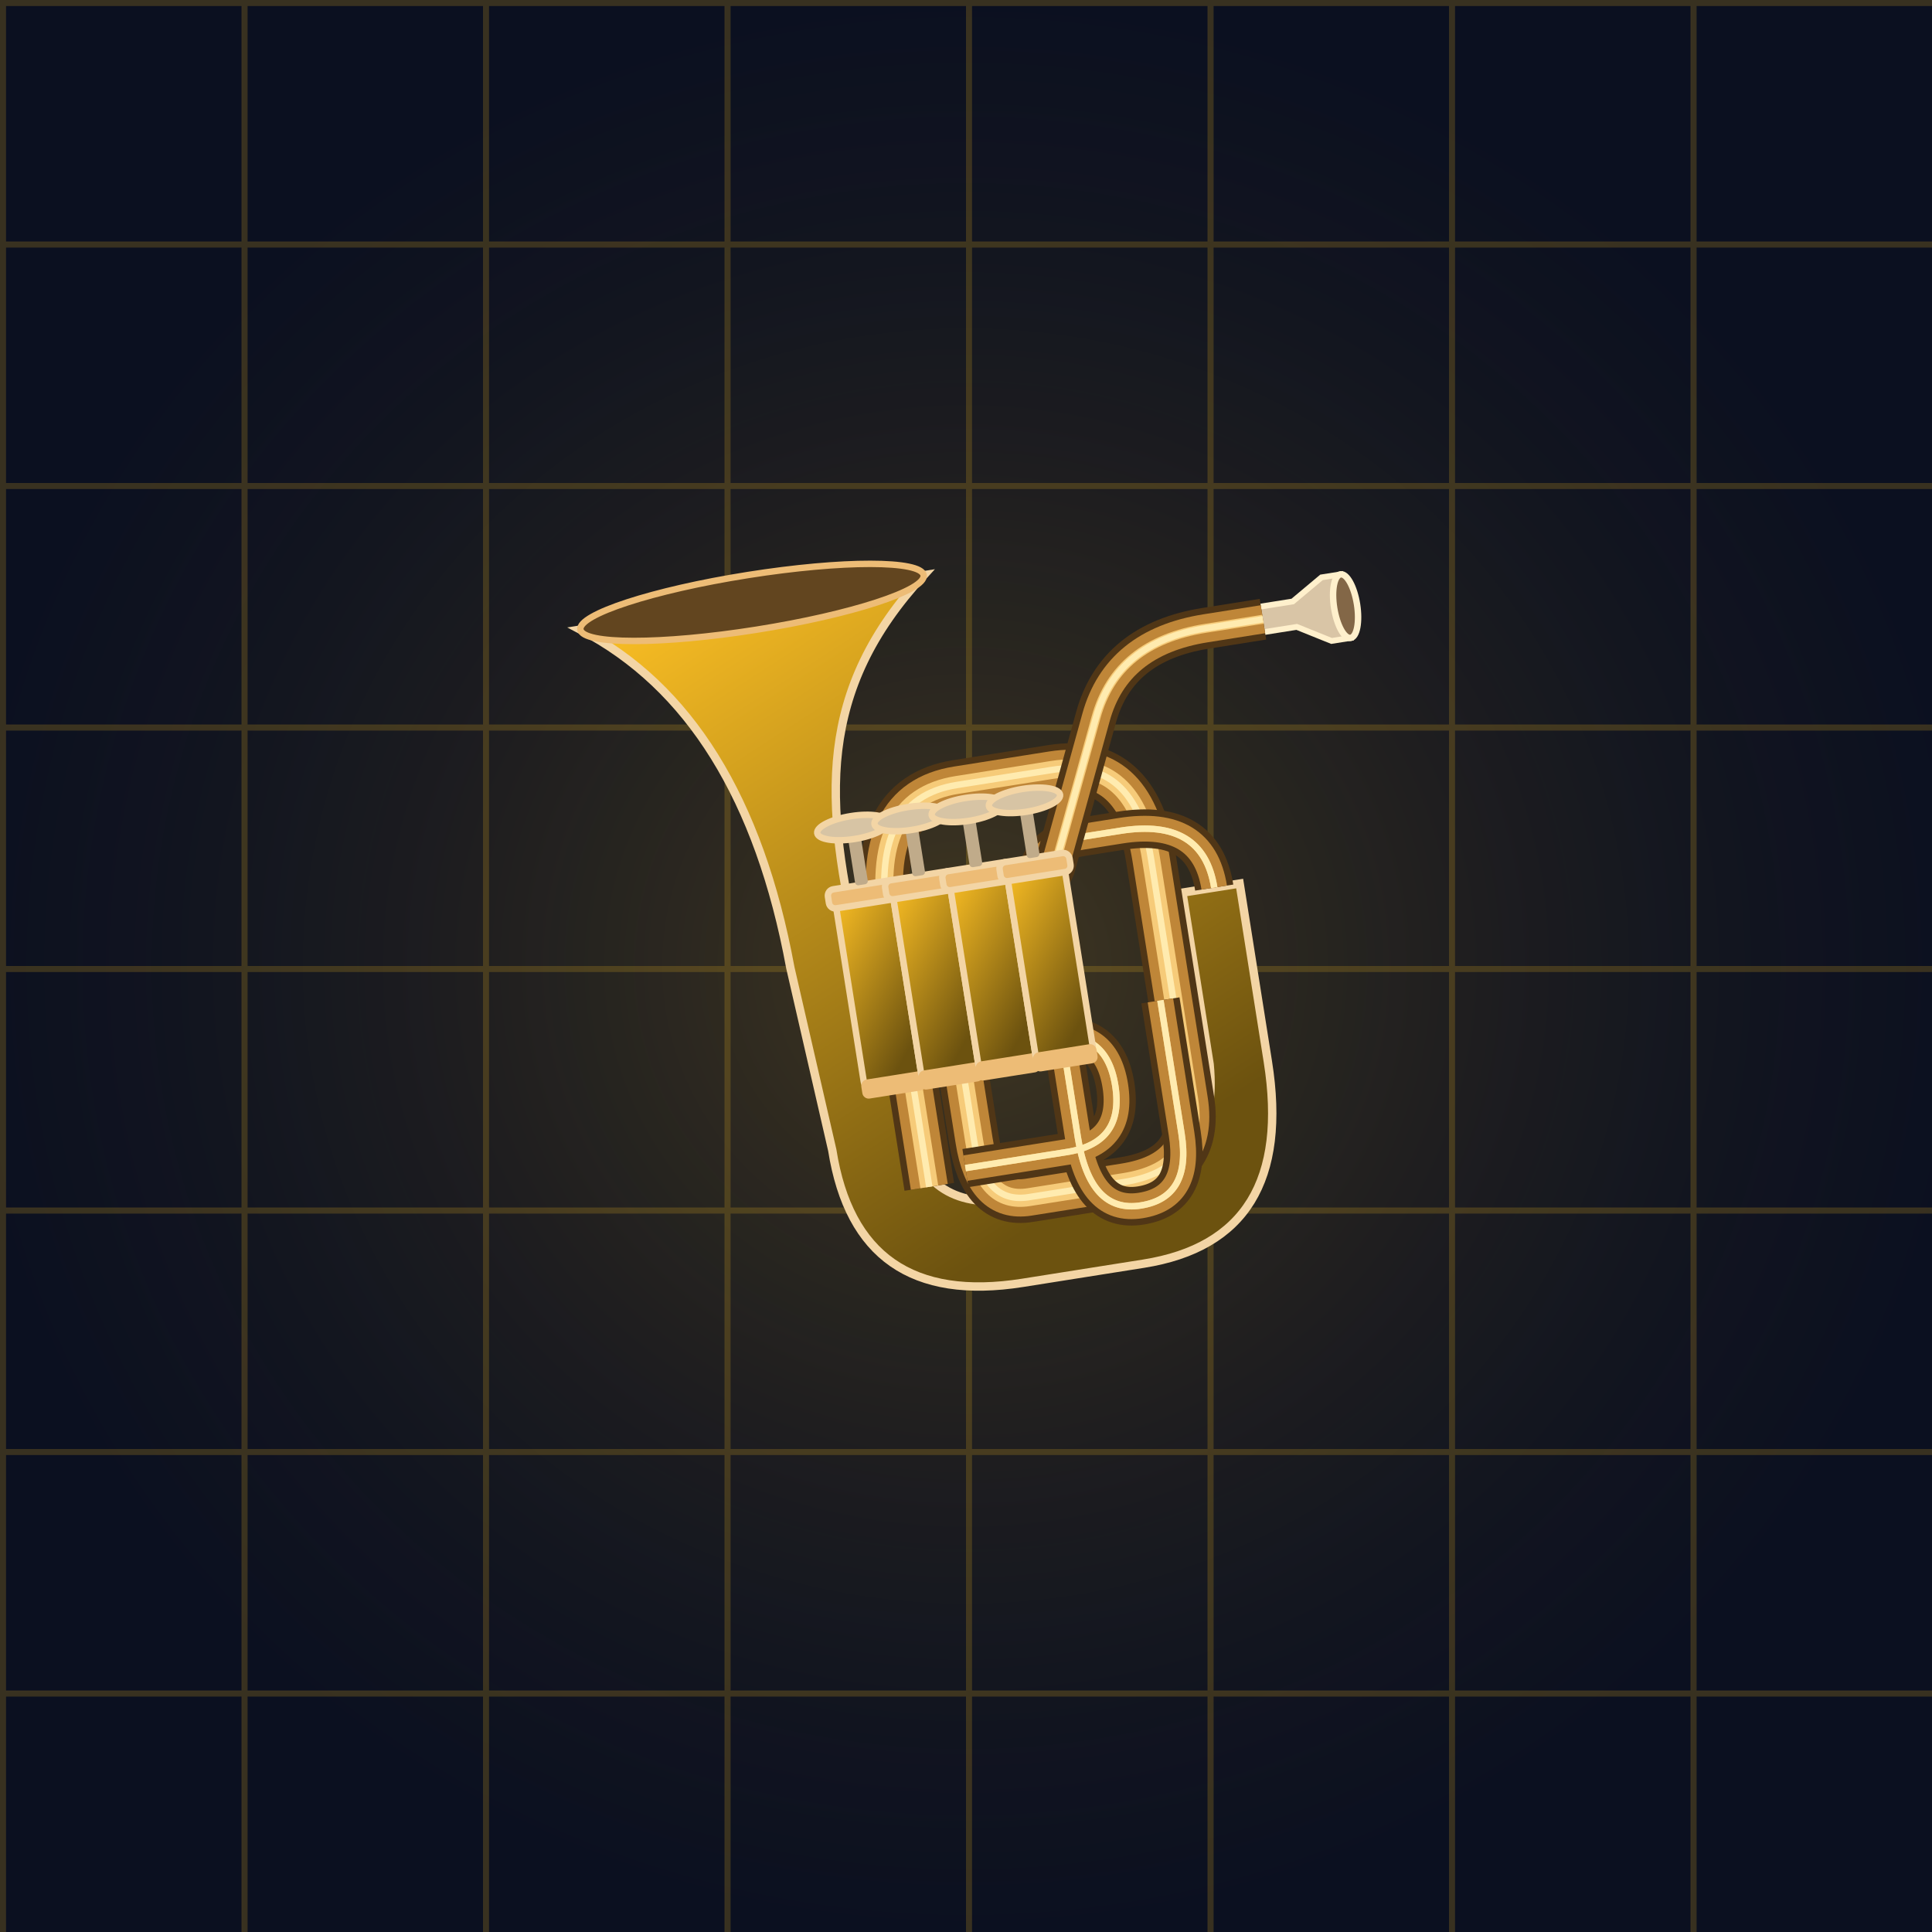
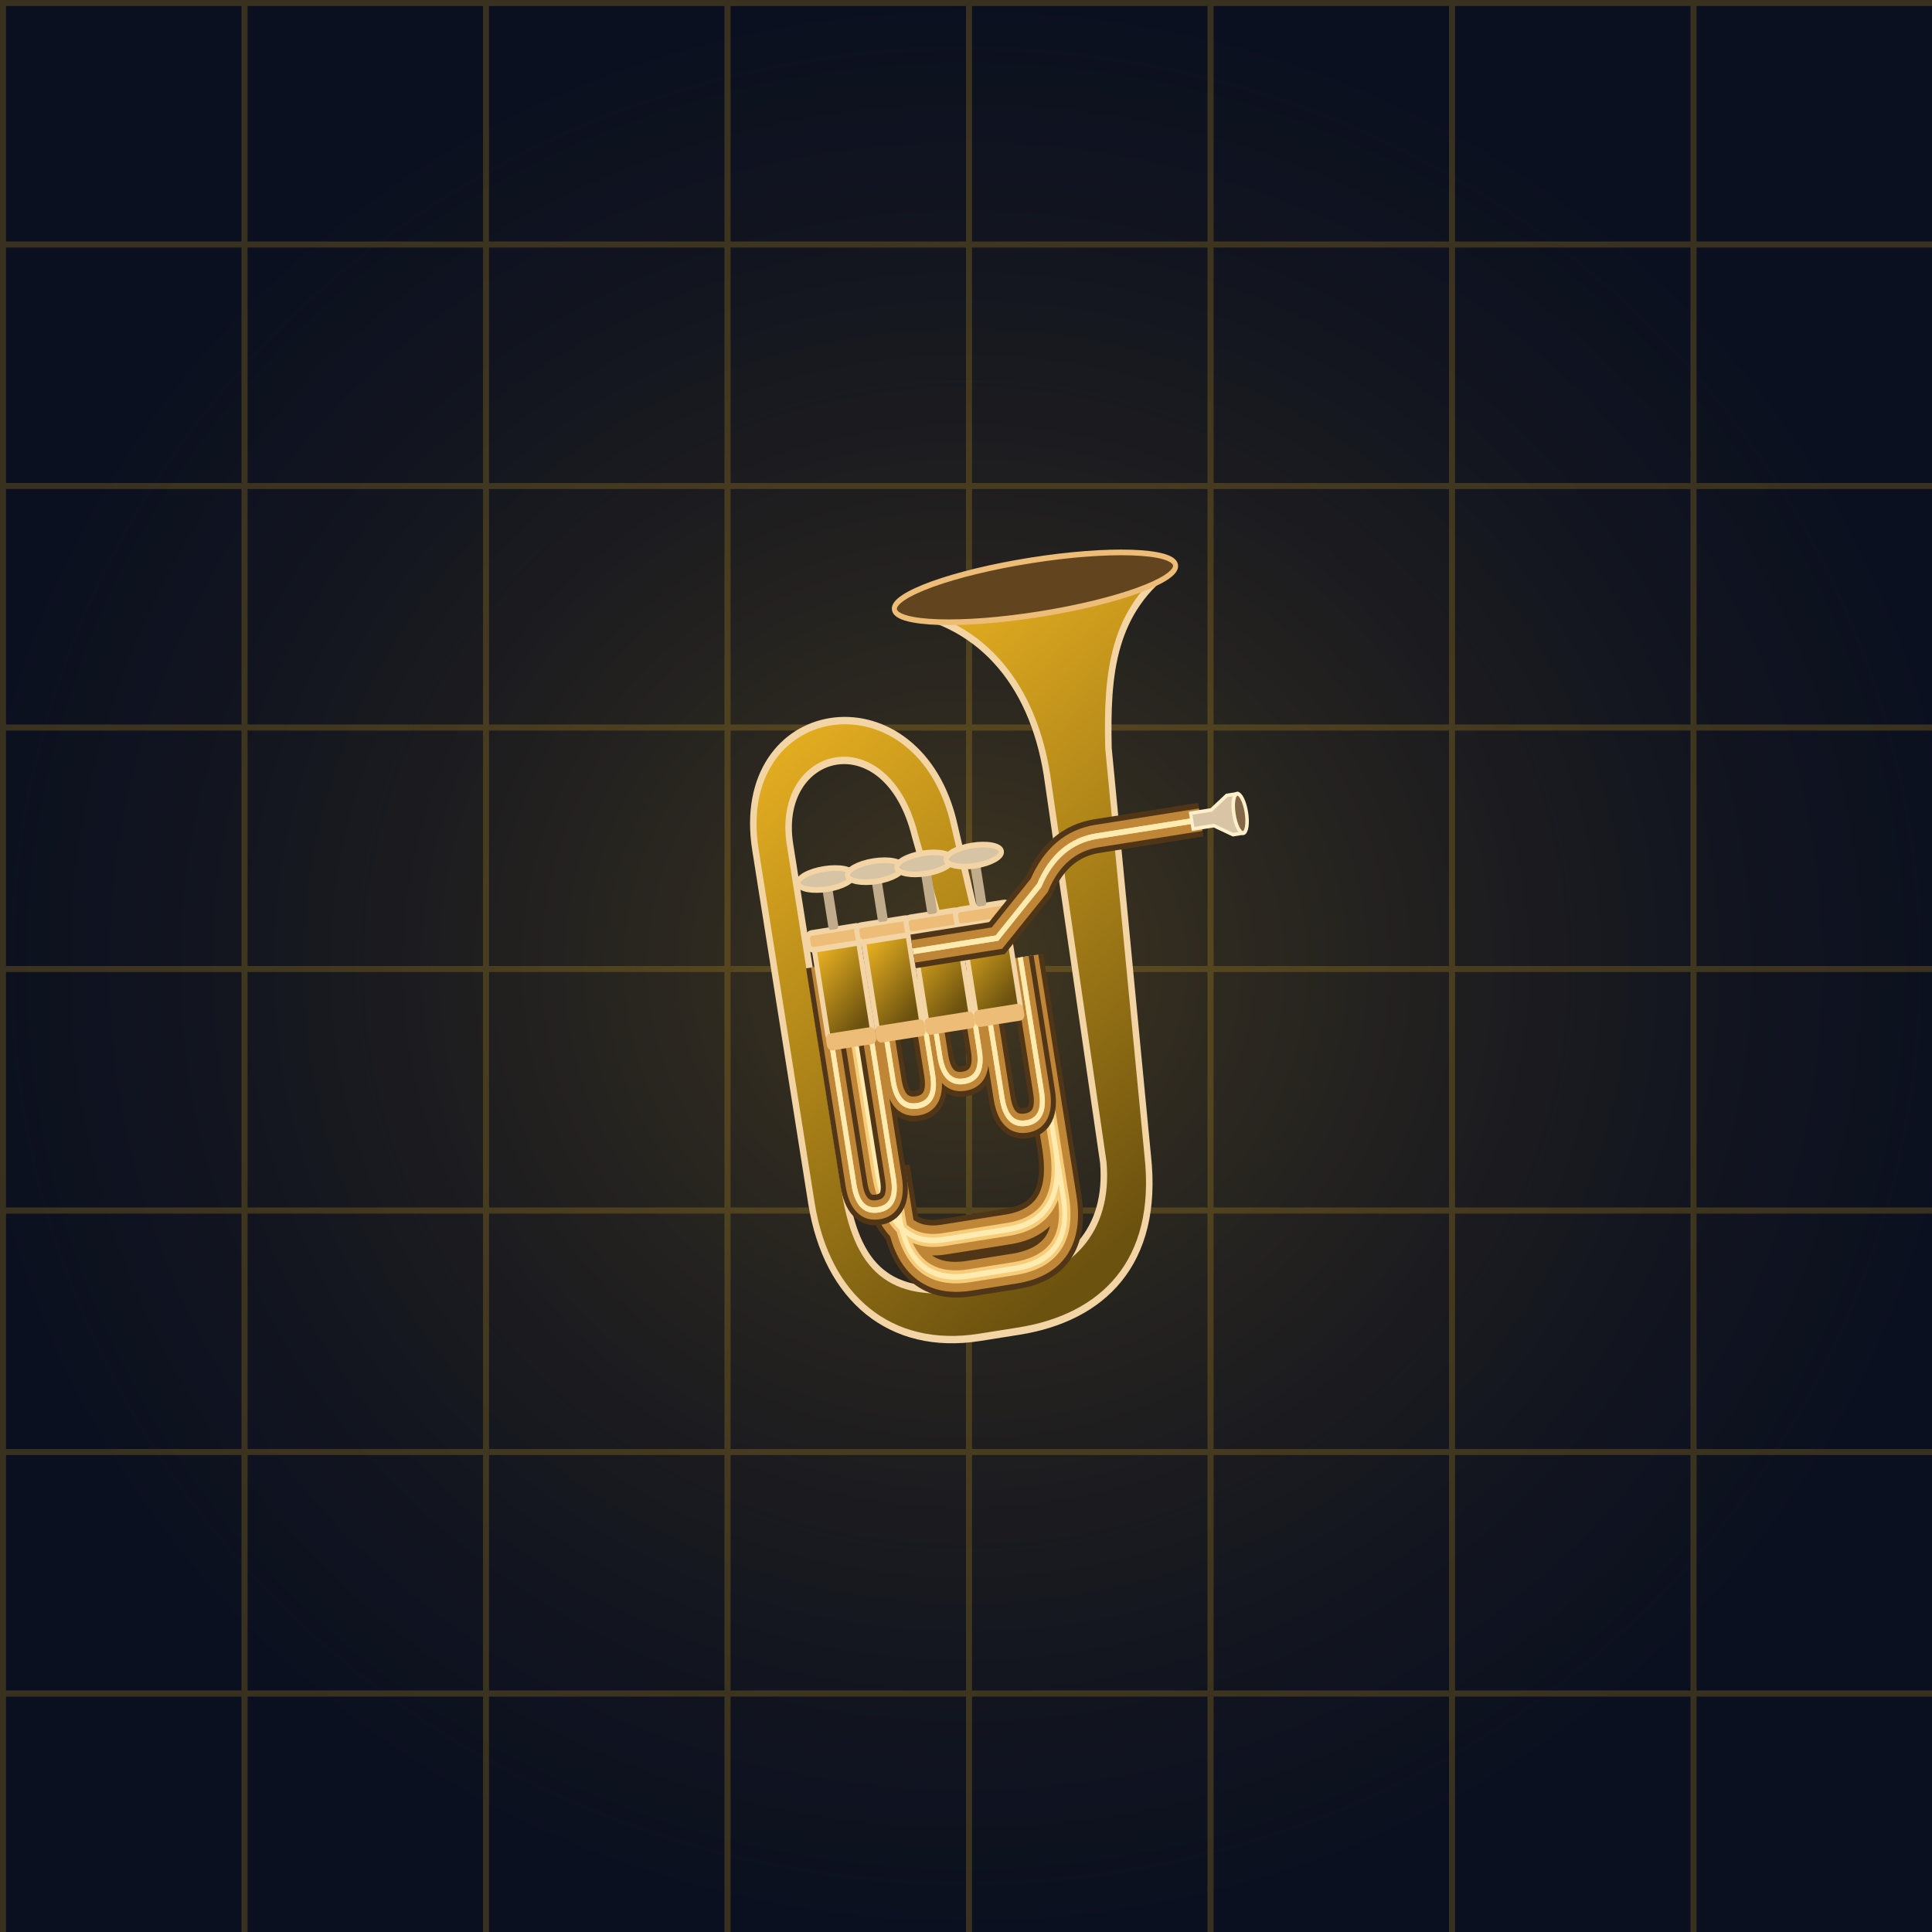
<svg xmlns="http://www.w3.org/2000/svg" viewBox="0 0 160 160">
  <defs>
    <linearGradient id="wood" x1="0%" y1="0%" x2="38%" y2="100%">
      <stop stop-color="#fbbf24" />
      <stop offset="1" stop-color="#6c520f" />
    </linearGradient>
    <radialGradient id="halo">
      <stop stop-color="#fbbf24" stop-opacity=".23" />
      <stop offset="1" stop-color="#6c520f" stop-opacity="0" />
    </radialGradient>
    <pattern id="grid" width="20" height="20" patternUnits="userSpaceOnUse">
      <path d="M20 0H0V20" fill="none" stroke="#fbbf24" stroke-opacity=".19" stroke-width="1" />
    </pattern>
  </defs>
  <rect x="0" y="0" width="160" height="160" rx="0" fill="#0b1020" stroke="none" />
  <ellipse cx="80.0" cy="80.0" rx="83.2" ry="81.6" fill="url(#halo)" stroke="none" />
  <rect x="0" y="0" width="160" height="160" rx="0" fill="url(#grid)" stroke="none" />
-   <g transform="translate(80 80) rotate(-9) scale(0.533)">
-     <path d="M-51-61H3C-16-46-18-29-16-4L-13 24Q-12 37 2 37H20Q34 37 35 21V-6H44V22Q44 50 20 50H1Q-25 50-25 25L-27-4Q-28-44-51-61Z" fill="url(#wood)" stroke="#f3d5a5" stroke-width="1.3" />
-     <ellipse cx="-24" cy="-61" rx="27" ry="4.3" fill="#62451f" stroke="#edbc76" />
-     <path d="M-11 33V-8Q-11-28 3-28H18Q31-28 31-12V26Q31 37 19 37H4Q-3 37-3 27V3" fill="none" stroke="#503616" stroke-width="7.8" />
-     <path d="M-11 33V-8Q-11-28 3-28H18Q31-28 31-12V26Q31 37 19 37H4Q-3 37-3 27V3" fill="none" stroke="#bf8638" stroke-width="5.8" />
-     <path d="M-11 33V-8Q-11-28 3-28H18Q31-28 31-12V26Q31 37 19 37H4Q-3 37-3 27V3" fill="none" stroke="#f6cb79" stroke-width="2.8" />
-     <path d="M-11 33V-8Q-11-28 3-28H18Q31-28 31-12V26Q31 37 19 37H4Q-3 37-3 27V3" fill="none" stroke="#ffebaf" stroke-width="1" />
-     <path d="M-14 13H11Q20 13 20 22Q20 31 11 31H-5M13 14V29Q13 41 21 41Q29 41 29 31V10M40-6Q40-17 27-17H21Q13-17 13-10V3" fill="none" stroke="#503616" stroke-width="6" />
-     <path d="M-14 13H11Q20 13 20 22Q20 31 11 31H-5M13 14V29Q13 41 21 41Q29 41 29 31V10M40-6Q40-17 27-17H21Q13-17 13-10V3" fill="none" stroke="#bf8638" stroke-width="4" />
-     <path d="M-14 13H11Q20 13 20 22Q20 31 11 31H-5M13 14V29Q13 41 21 41Q29 41 29 31V10M40-6Q40-17 27-17H21Q13-17 13-10V3" fill="none" stroke="#f6cb79" stroke-width="1" />
-     <path d="M-14 13H11Q20 13 20 22Q20 31 11 31H-5M13 14V29Q13 41 21 41Q29 41 29 31V10M40-6Q40-17 27-17H21Q13-17 13-10V3" fill="none" stroke="#ffebaf" stroke-width="1" />
-     <g transform="translate(67 0) scale(-1 1)">
-       <path d="M0 -51h3l5 3h6v4h-6l-5 3h-3Z" fill="#d9c5a6" stroke="#fff0cc" stroke-width="0.9" />
-       <ellipse cx="0" cy="-46" rx="1.8" ry="5" fill="#836747" stroke="#fff0cc" />
+   <g transform="translate(80 80) rotate(-9) scale(0.470)">
+     <g transform="scale(0.88 1)">
+       <path d="M-3-64H54C40-58 37-47 35-34L30 38C29 57 16 65-1 65H-9C-27 65-38 54-38 37V-26C-38-53-1-53 2-26L4-2H-3L-6-24C-8-45-31-43-31-26V36C-31 51-24 56-9 56H-2C11 56 20 50 21 38L22-31C22-48 13-60-3-64Z" fill="url(#wood)" stroke="#f3d5a5" stroke-width="1.3" />
+       <ellipse cx="25.5" cy="-64" rx="28.5" ry="4.8" fill="#62451f" stroke="#edbc76" />
+       <path d="M-24 0V33Q-24 47-13 47H0Q12 47 12 34V0M12 12V43Q12 54 0 54H-9Q-21 54-21 42V33" fill="none" stroke="#503616" stroke-width="7.3" />
+       <path d="M-24 0V33Q-24 47-13 47H0Q12 47 12 34V0M12 12V43Q12 54 0 54H-9Q-21 54-21 42V33" fill="none" stroke="#bf8638" stroke-width="5.3" />
+       <path d="M-24 0V33Q-24 47-13 47H0Q12 47 12 34V0M12 12V43Q12 54 0 54H-9Q-21 54-21 42V33" fill="none" stroke="#f6cb79" stroke-width="2.3" />
+       <path d="M-24 0V33Q-24 47-13 47H0Q12 47 12 34V0M12 12V43Q12 54 0 54H-9Q-21 54-21 42V33" fill="none" stroke="#ffebaf" stroke-width="1" />
+       <path d="M-29-4V35Q-29 40-25 40Q-21 40-21 35V-4M-18 1V18Q-18 23-14 23Q-10 23-10 18V1M-8 1V15Q-8 20-4 20Q0 20 0 15V1M3 0V24Q3 29 7 29Q11 29 11 24V0" fill="none" stroke="#503616" stroke-width="5.4" />
+       <path d="M-29-4V35Q-29 40-25 40Q-21 40-21 35V-4M-18 1V18Q-18 23-14 23Q-10 23-10 18V1M-8 1V15Q-8 20-4 20Q0 20 0 15V1M3 0V24Q3 29 7 29Q11 29 11 24V0" fill="none" stroke="#bf8638" stroke-width="3.4" />
+       <path d="M-29-4V35Q-29 40-25 40Q-21 40-21 35V-4M-18 1V18Q-18 23-14 23Q-10 23-10 18V1M-8 1V15Q-8 20-4 20Q0 20 0 15V1M3 0V24Q3 29 7 29Q11 29 11 24V0" fill="none" stroke="#f6cb79" stroke-width="1" />
+       <path d="M-29-4V35Q-29 40-25 40Q-21 40-21 35V-4M-18 1V18Q-18 23-14 23Q-10 23-10 18V1M-8 1V15Q-8 20-4 20Q0 20 0 15V1M3 0V24Q3 29 7 29Q11 29 11 24V0" fill="none" stroke="#ffebaf" stroke-width="1" />
+       <rect x="-29.5" y="-9" width="9" height="19" rx="1.8" fill="url(#wood)" stroke="#f3d5a5" />
+       <rect x="-30.5" y="-10" width="11" height="3" rx="1" fill="#edbc76" stroke="#f3d5a5" />
+       <rect x="-26" y="-18" width="2" height="8" rx="0.5" fill="#c0ab8a" stroke="none" />
+       <ellipse cx="-25" cy="-19" rx="5.6" ry="1.8" fill="#d7c4a4" stroke="#f3d5a5" />
+       <rect x="-30" y="8" width="10" height="3" rx="1" fill="#edbc76" stroke="none" />
+       <rect x="-19.5" y="-9" width="9" height="19" rx="1.8" fill="url(#wood)" stroke="#f3d5a5" />
+       <rect x="-20.5" y="-10" width="11" height="3" rx="1" fill="#edbc76" stroke="#f3d5a5" />
+       <rect x="-16" y="-18" width="2" height="8" rx="0.5" fill="#c0ab8a" stroke="none" />
+       <ellipse cx="-15" cy="-19" rx="5.6" ry="1.8" fill="#d7c4a4" stroke="#f3d5a5" />
+       <rect x="-20" y="8" width="10" height="3" rx="1" fill="#edbc76" stroke="none" />
+       <rect x="-9.5" y="-9" width="9" height="19" rx="1.8" fill="url(#wood)" stroke="#f3d5a5" />
+       <rect x="-10.5" y="-10" width="11" height="3" rx="1" fill="#edbc76" stroke="#f3d5a5" />
+       <rect x="-6" y="-18" width="2" height="8" rx="0.5" fill="#c0ab8a" stroke="none" />
+       <ellipse cx="-5" cy="-19" rx="5.6" ry="1.8" fill="#d7c4a4" stroke="#f3d5a5" />
+       <rect x="-10" y="8" width="10" height="3" rx="1" fill="#edbc76" stroke="none" />
+       <rect x="0.5" y="-9" width="9" height="19" rx="1.8" fill="url(#wood)" stroke="#f3d5a5" />
+       <rect x="-0.5" y="-10" width="11" height="3" rx="1" fill="#edbc76" stroke="#f3d5a5" />
+       <rect x="4" y="-18" width="2" height="8" rx="0.5" fill="#c0ab8a" stroke="none" />
+       <ellipse cx="5" cy="-19" rx="5.6" ry="1.8" fill="#d7c4a4" stroke="#f3d5a5" />
+       <rect x="0" y="8" width="10" height="3" rx="1" fill="#edbc76" stroke="none" />
+       <path d="M51-19H30Q22-19 17-12L7-4H-10" fill="none" stroke="#503616" stroke-width="6" />
+       <path d="M51-19H30Q22-19 17-12L7-4H-10" fill="none" stroke="#bf8638" stroke-width="4" />
+       <path d="M51-19H30Q22-19 17-12L7-4H-10" fill="none" stroke="#f6cb79" stroke-width="1" />
+       <path d="M51-19H30Q22-19 17-12L7-4H-10" fill="none" stroke="#ffebaf" stroke-width="1" />
+       <g transform="translate(59 -19) scale(-.7 .7)">
+         <path d="M0 -5h3l5 3h6v4h-6l-5 3h-3Z" fill="#d9c5a6" stroke="#fff0cc" stroke-width="0.9" />
+         <ellipse cx="0" cy="0" rx="1.8" ry="5" fill="#836747" stroke="#fff0cc" />
+       </g>
    </g>
-     <path d="M54-46H45Q31-46 26-35L16-13Q13-8 2-8" fill="none" stroke="#503616" stroke-width="6.4" />
-     <path d="M54-46H45Q31-46 26-35L16-13Q13-8 2-8" fill="none" stroke="#bf8638" stroke-width="4.4" />
-     <path d="M54-46H45Q31-46 26-35L16-13Q13-8 2-8" fill="none" stroke="#f6cb79" stroke-width="1.4" />
-     <path d="M54-46H45Q31-46 26-35L16-13Q13-8 2-8" fill="none" stroke="#ffebaf" stroke-width="1" />
-     <rect x="-18.5" y="-14" width="9" height="31" rx="1.8" fill="url(#wood)" stroke="#f3d5a5" />
-     <rect x="-19.5" y="-15" width="11" height="3" rx="1" fill="#edbc76" stroke="#f3d5a5" />
-     <rect x="-15" y="-23" width="2" height="8" rx="0.5" fill="#c0ab8a" stroke="none" />
-     <ellipse cx="-14" cy="-24" rx="5.6" ry="1.8" fill="#d7c4a4" stroke="#f3d5a5" />
-     <rect x="-19" y="15" width="10" height="3" rx="1" fill="#edbc76" stroke="none" />
-     <rect x="-9.5" y="-14" width="9" height="31" rx="1.8" fill="url(#wood)" stroke="#f3d5a5" />
-     <rect x="-10.5" y="-15" width="11" height="3" rx="1" fill="#edbc76" stroke="#f3d5a5" />
-     <rect x="-6" y="-23" width="2" height="8" rx="0.5" fill="#c0ab8a" stroke="none" />
-     <ellipse cx="-5" cy="-24" rx="5.6" ry="1.8" fill="#d7c4a4" stroke="#f3d5a5" />
-     <rect x="-10" y="15" width="10" height="3" rx="1" fill="#edbc76" stroke="none" />
-     <rect x="-0.5" y="-14" width="9" height="31" rx="1.8" fill="url(#wood)" stroke="#f3d5a5" />
-     <rect x="-1.5" y="-15" width="11" height="3" rx="1" fill="#edbc76" stroke="#f3d5a5" />
-     <rect x="3" y="-23" width="2" height="8" rx="0.5" fill="#c0ab8a" stroke="none" />
-     <ellipse cx="4" cy="-24" rx="5.6" ry="1.8" fill="#d7c4a4" stroke="#f3d5a5" />
-     <rect x="-1" y="15" width="10" height="3" rx="1" fill="#edbc76" stroke="none" />
-     <rect x="8.5" y="-14" width="9" height="31" rx="1.8" fill="url(#wood)" stroke="#f3d5a5" />
-     <rect x="7.5" y="-15" width="11" height="3" rx="1" fill="#edbc76" stroke="#f3d5a5" />
-     <rect x="12" y="-23" width="2" height="8" rx="0.5" fill="#c0ab8a" stroke="none" />
-     <ellipse cx="13" cy="-24" rx="5.6" ry="1.8" fill="#d7c4a4" stroke="#f3d5a5" />
-     <rect x="8" y="15" width="10" height="3" rx="1" fill="#edbc76" stroke="none" />
  </g>
</svg>
